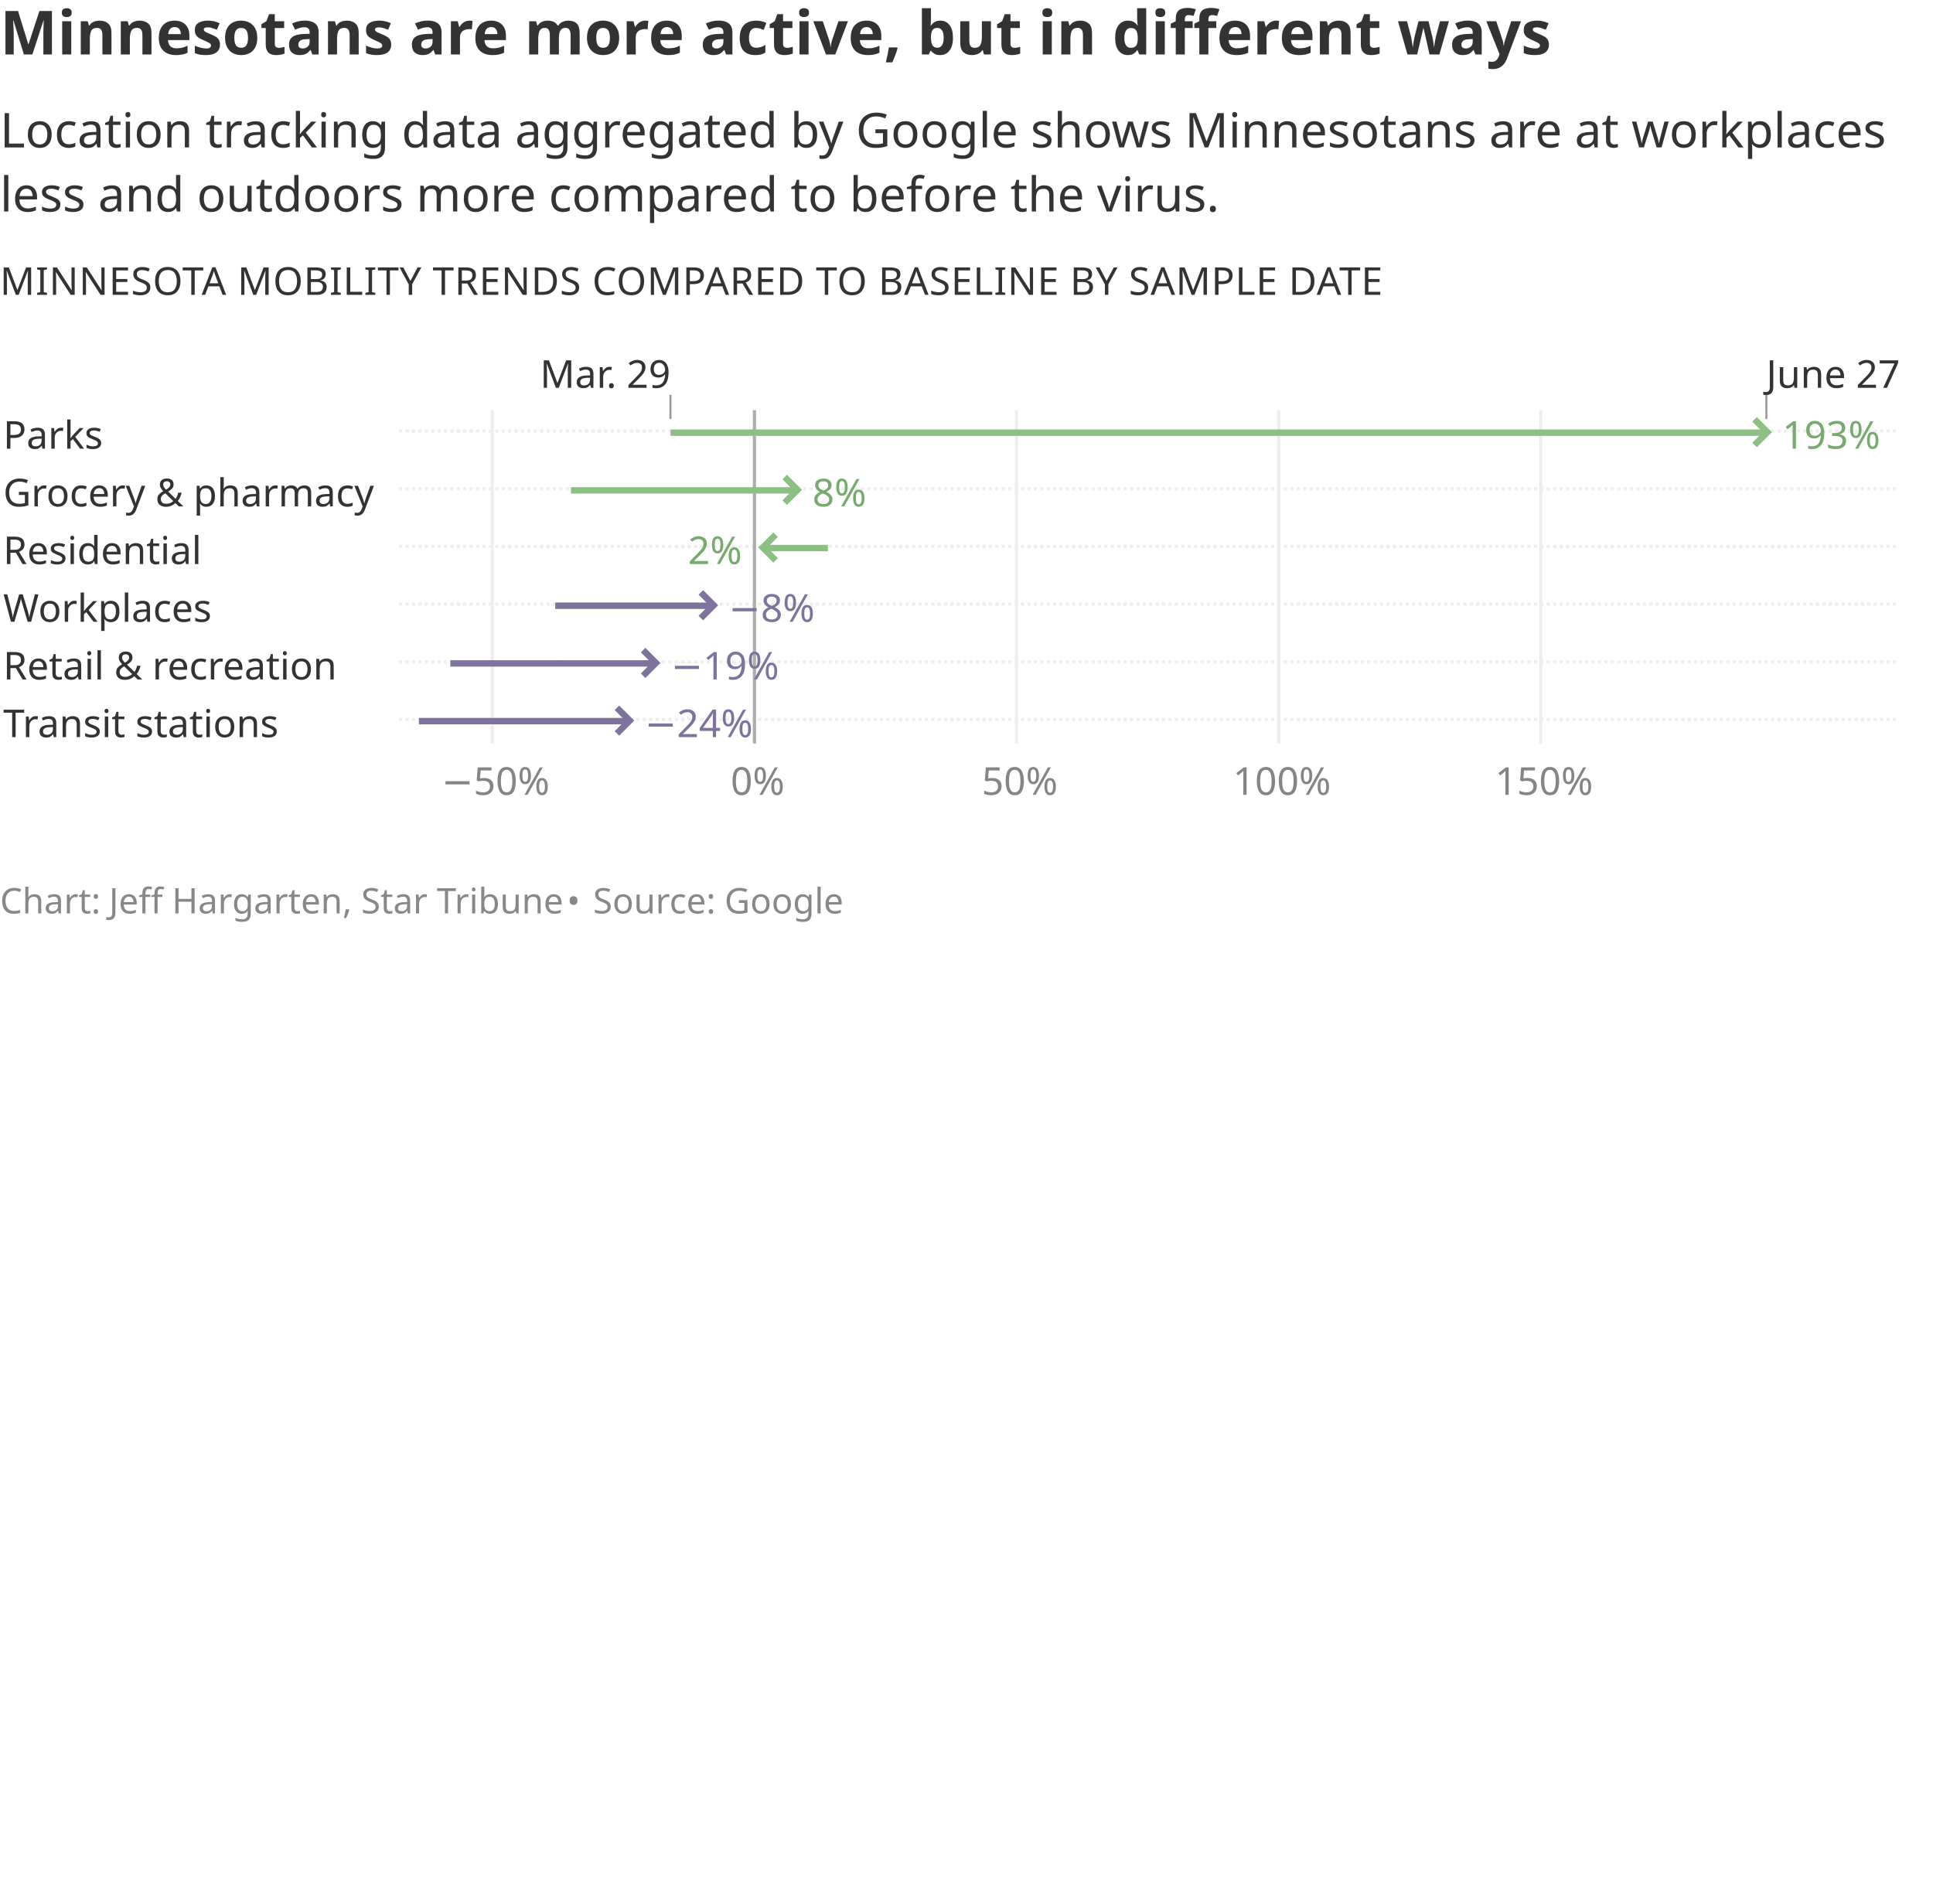
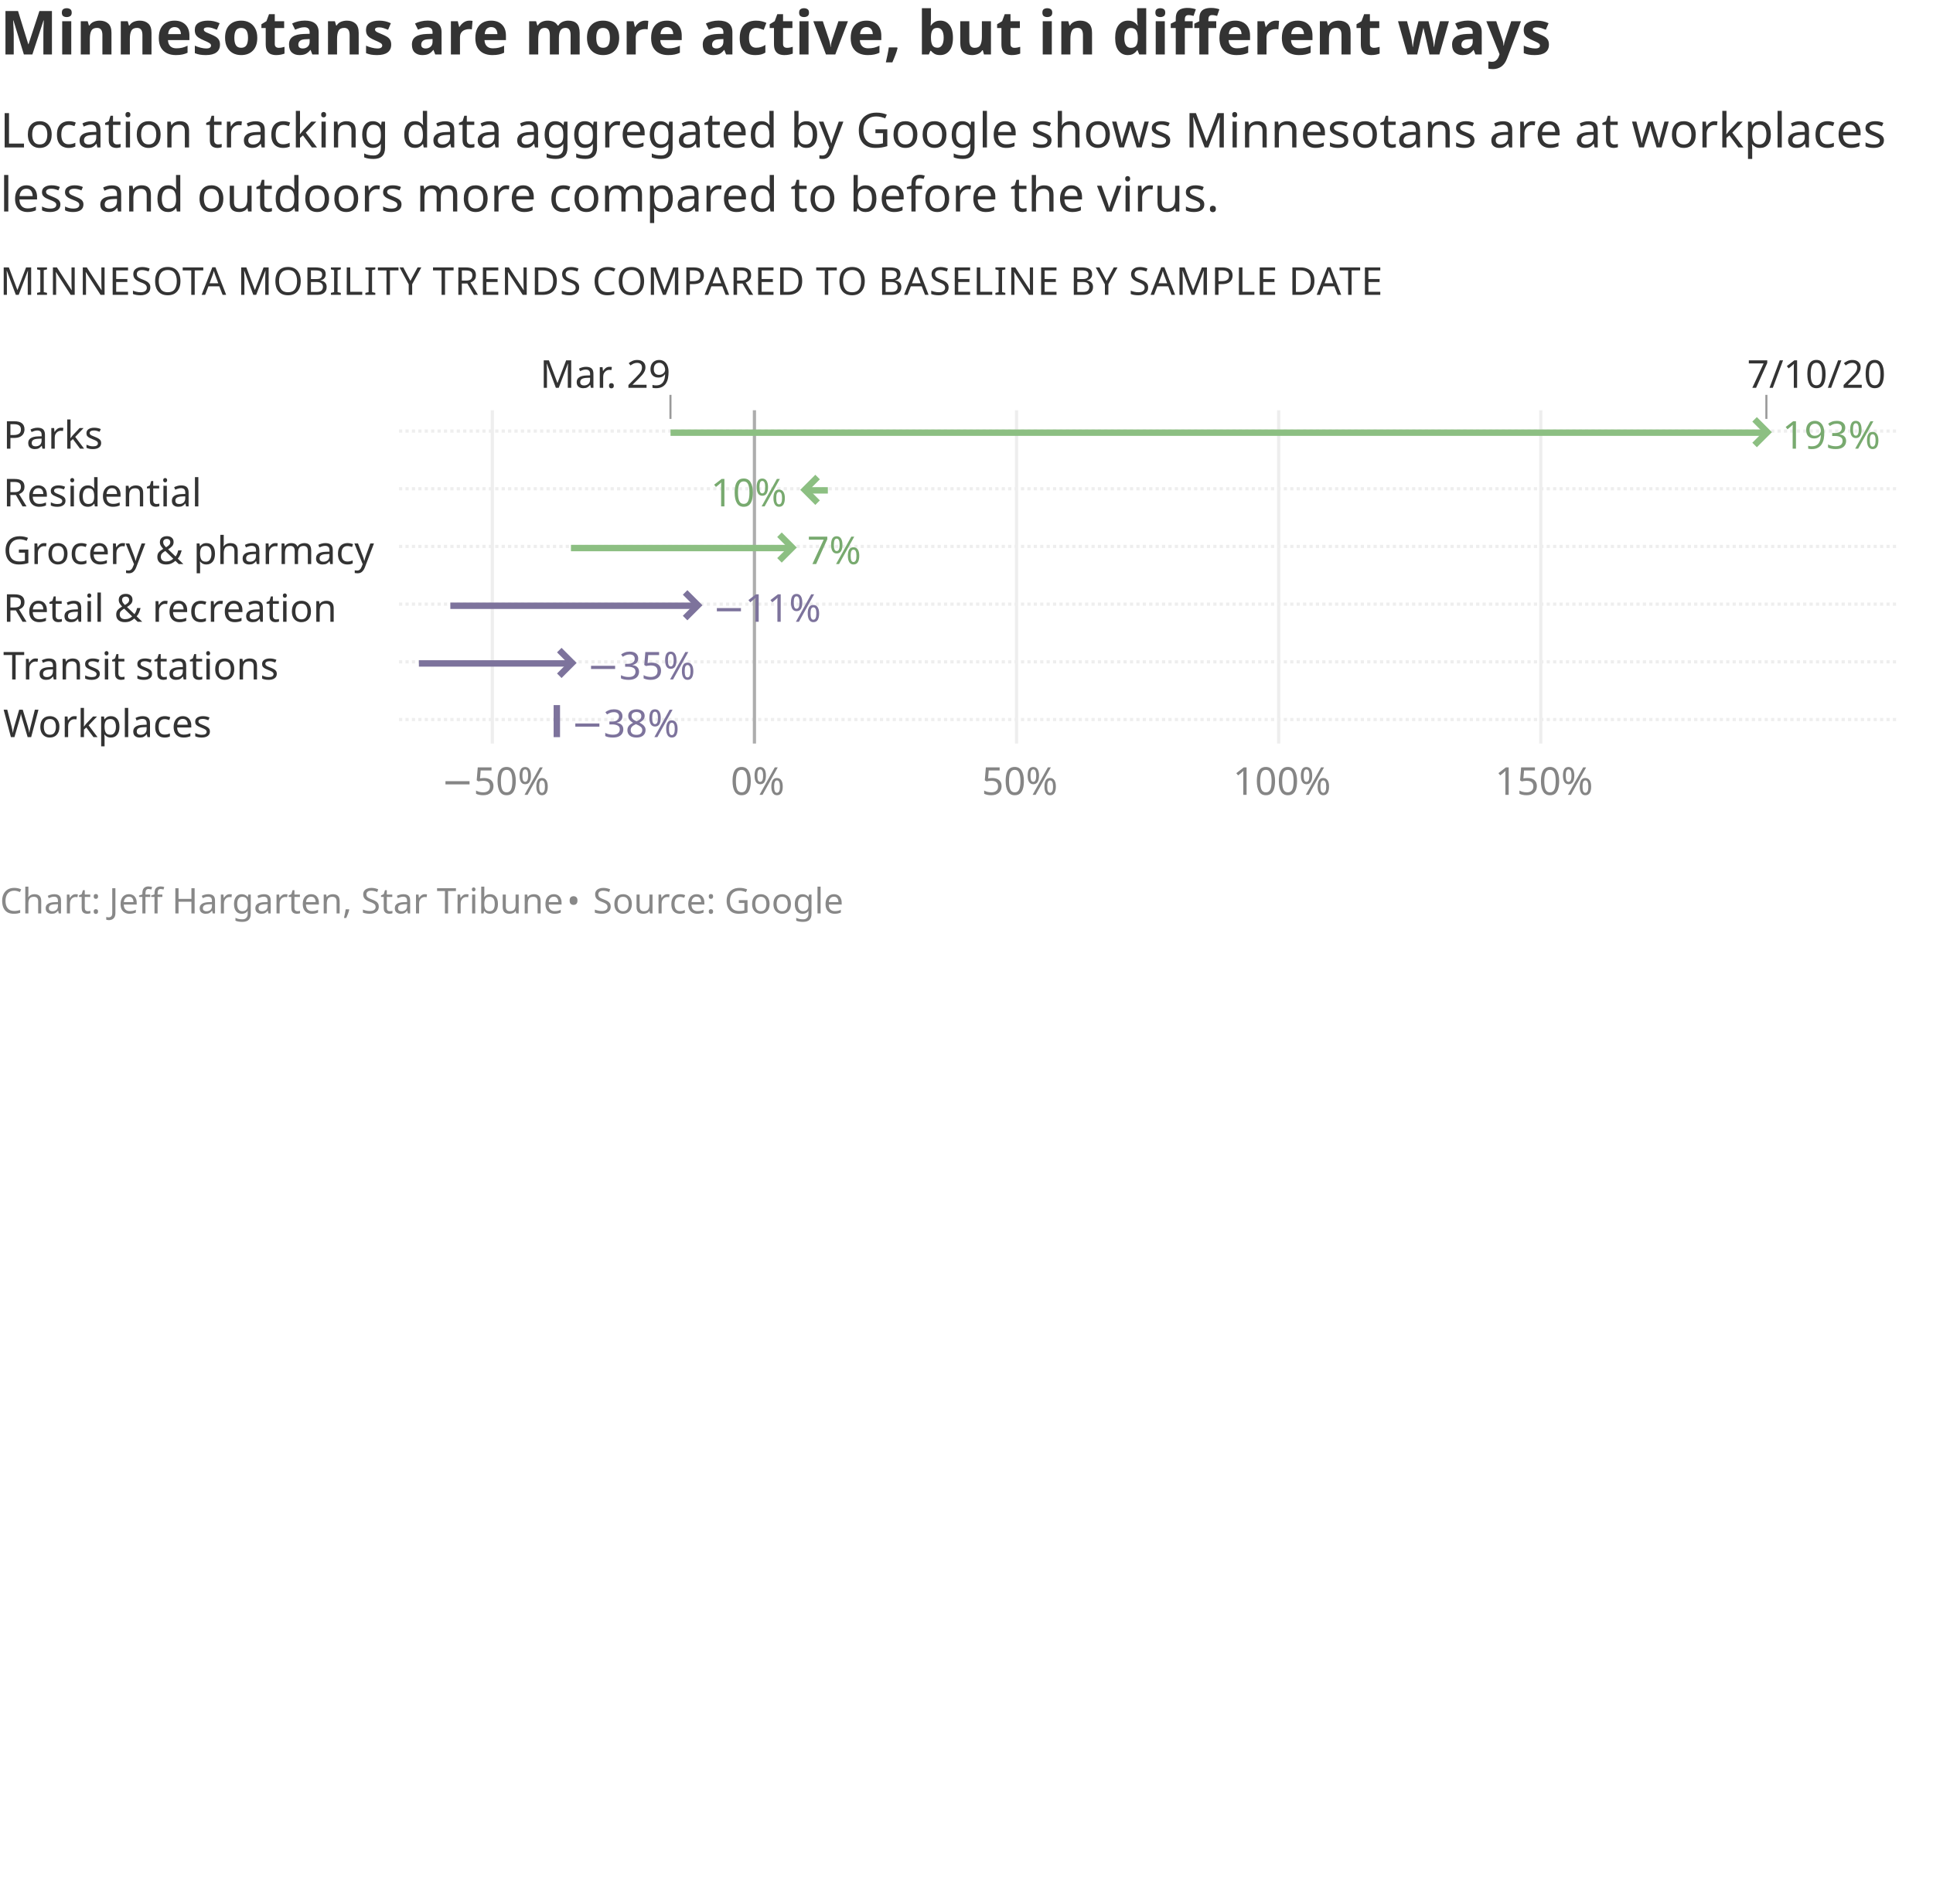
<svg xmlns="http://www.w3.org/2000/svg" id="exportSvg" width="603" height="594">
  <defs />
  <g>
    <g id="header-svg">
      <g id="text-svg">
        <text transform="translate(0, -2)" fill="rgb(51,51,51)" style="font-family: BentonSans; font-weight: 700; font-size: 19px;">
          <tspan x="0" dy="19">Minnesotans are more active, but in different ways</tspan>
        </text>
      </g>
      <g id="text-svg">
        <text transform="translate(0, 31)" fill="rgb(51,51,51)" style="font-family: BentonSans; font-weight: 400; font-size: 15px;">
          <tspan x="0" dy="15">Location tracking data aggregated by Google shows Minnesotans are at workplaces </tspan>
        </text>
        <text transform="translate(0, 51)" fill="rgb(51,51,51)" style="font-family: BentonSans; font-weight: 400; font-size: 15px;">
          <tspan x="0" dy="15">less and outdoors more compared to before the virus.</tspan>
        </text>
      </g>
      <g id="text-svg">
        <text transform="translate(0, 80)" fill="rgb(51,51,51)" style="font-family: BentonSans; font-weight: 400; font-size: 12px; letter-spacing: 0.2px;">
          <tspan x="0" dy="12">MINNESOTA MOBILITY TRENDS COMPARED TO BASELINE BY SAMPLE DATE</tspan>
        </text>
      </g>
    </g>
    <g id="chart-svg">
      <line x1="124.484" x2="592.484" y1="134.5" y2="134.5" style="stroke: rgb(238, 238, 238); stroke-width: 1; stroke-dasharray: 1, 1;" />
      <line x1="124.484" x2="592.484" y1="152.5" y2="152.5" style="stroke: rgb(238, 238, 238); stroke-width: 1; stroke-dasharray: 1, 1;" />
      <line x1="124.484" x2="592.484" y1="170.5" y2="170.5" style="stroke: rgb(238, 238, 238); stroke-width: 1; stroke-dasharray: 1, 1;" />
      <line x1="124.484" x2="592.484" y1="188.5" y2="188.5" style="stroke: rgb(238, 238, 238); stroke-width: 1; stroke-dasharray: 1, 1;" />
      <line x1="124.484" x2="592.484" y1="206.5" y2="206.5" style="stroke: rgb(238, 238, 238); stroke-width: 1; stroke-dasharray: 1, 1;" />
      <line x1="124.484" x2="592.484" y1="224.5" y2="224.5" style="stroke: rgb(238, 238, 238); stroke-width: 1; stroke-dasharray: 1, 1;" />
      <rect width="1" height="104" transform="translate(153.5781, 128)" fill="none" />
      <line x1="153.578" x2="153.578" y1="128" y2="232" style="stroke-width: 1; stroke: rgb(238, 238, 238); fill: none;" />
      <g>
        <text transform="translate(154.5781, 236)" fill="rgb(133,133,133)" style="text-anchor: middle; font-family: BentonSans; font-weight: 400; font-size: 12px;">
          <tspan x="0" dy="12">−50%</tspan>
        </text>
      </g>
      <rect width="1" height="104" transform="translate(235.3438, 128)" fill="none" />
      <line x1="235.344" x2="235.344" y1="128" y2="232" style="stroke-width: 1; stroke: rgb(173, 173, 173); fill: none;" />
      <g id="text-svg">
        <text transform="translate(236.3438, 236)" fill="rgb(133,133,133)" style="text-anchor: middle; font-family: BentonSans; font-weight: 400; font-size: 12px;">
          <tspan x="0" dy="12">0%</tspan>
        </text>
      </g>
      <rect width="1" height="104" transform="translate(317.1094, 128)" fill="none" />
      <line x1="317.109" x2="317.109" y1="128" y2="232" style="stroke-width: 1; stroke: rgb(238, 238, 238); fill: none;" />
      <g>
        <text transform="translate(318.1094, 236)" fill="rgb(133,133,133)" style="text-anchor: middle; font-family: BentonSans; font-weight: 400; font-size: 12px;">
          <tspan x="0" dy="12">50%</tspan>
        </text>
      </g>
      <rect width="1" height="104" transform="translate(398.8906, 128)" fill="none" />
      <line x1="398.891" x2="398.891" y1="128" y2="232" style="stroke-width: 1; stroke: rgb(238, 238, 238); fill: none;" />
      <g>
        <text transform="translate(399.8906, 236)" fill="rgb(133,133,133)" style="text-anchor: middle; font-family: BentonSans; font-weight: 400; font-size: 12px;">
          <tspan x="0" dy="12">100%</tspan>
        </text>
      </g>
      <rect width="1" height="104" transform="translate(480.6562, 128)" fill="none" />
      <line x1="480.656" x2="480.656" y1="128" y2="232" style="stroke-width: 1; stroke: rgb(238, 238, 238); fill: none;" />
      <g>
        <text transform="translate(481.6562, 236)" fill="rgb(133,133,133)" style="text-anchor: middle; font-family: BentonSans; font-weight: 400; font-size: 12px;">
          <tspan x="0" dy="12">150%</tspan>
        </text>
      </g>
      <g>
        <text transform="translate(1, 128)" fill="rgb(51,51,51)" style="font-family: BentonSans; font-weight: 400; font-size: 12px;">
          <tspan x="0" dy="12">Parks</tspan>
        </text>
      </g>
      <rect width="341.828" height="2" transform="translate(209.1719, 134)" fill="rgb(140,191,130)" style="fill: rgb(140, 191, 130);" />
      <path d="M547.343 130.843 L 551.343 134.843 L 547.343 138.843" stroke="rgb(140,191,130)" style="stroke-width: 2; fill: none;" />
      <g>
        <text transform="translate(555.9844, 128)" fill="rgb(120,170,111)" style="font-family: BentonSans; font-weight: 400; font-size: 12px;">
          <tspan x="0" dy="12">193%</tspan>
        </text>
      </g>
      <g>
        <text transform="translate(1, 146)" fill="rgb(51,51,51)" style="font-family: BentonSans; font-weight: 400; font-size: 12px;">
-           <tspan x="0" dy="12">Grocery &amp; pharmacy</tspan>
+           <tspan x="0" dy="12">Residential</tspan>
        </text>
      </g>
-       <rect width="70.328" height="2" transform="translate(178.1094, 152)" fill="rgb(140,191,130)" style="fill: rgb(140, 191, 130);" />
-       <path d="M244.781 148.843 L 248.781 152.843 L 244.781 156.843" stroke="rgb(140,191,130)" style="stroke-width: 2; fill: none;" />
+       <rect width="6.547" height="2" transform="translate(251.7031, 152)" fill="rgb(140,191,130)" style="fill: rgb(140, 191, 130);" />
+       <path d="M255.046 148.843 L 251.046 152.843 L 255.046 156.843" stroke="rgb(140,191,130)" style="stroke-width: 2; fill: none;" />
      <g>
-         <text transform="translate(253.4219, 146)" fill="rgb(120,170,111)" style="font-family: BentonSans; font-weight: 400; font-size: 12px;">
-           <tspan x="0" dy="12">8%</tspan>
+         <text transform="translate(221.7188, 146)" fill="rgb(120,170,111)" style="font-family: BentonSans; font-weight: 400; font-size: 12px;">
+           <tspan x="0" dy="12">10%</tspan>
        </text>
      </g>
      <g>
        <text transform="translate(1, 164)" fill="rgb(51,51,51)" style="font-family: BentonSans; font-weight: 400; font-size: 12px;">
-           <tspan x="0" dy="12">Residential</tspan>
+           <tspan x="0" dy="12">Grocery &amp; pharmacy</tspan>
        </text>
      </g>
-       <rect width="19.641" height="2" transform="translate(238.6094, 170)" fill="rgb(140,191,130)" style="fill: rgb(140, 191, 130);" />
-       <path d="M241.953 166.843 L 237.953 170.843 L 241.953 174.843" stroke="rgb(140,191,130)" style="stroke-width: 2; fill: none;" />
+       <rect width="68.703" height="2" transform="translate(178.1094, 170)" fill="rgb(140,191,130)" style="fill: rgb(140, 191, 130);" />
+       <path d="M243.156 166.843 L 247.156 170.843 L 243.156 174.843" stroke="rgb(140,191,130)" style="stroke-width: 2; fill: none;" />
      <g>
-         <text transform="translate(214.625, 164)" fill="rgb(120,170,111)" style="font-family: BentonSans; font-weight: 400; font-size: 12px;">
-           <tspan x="0" dy="12">2%</tspan>
+         <text transform="translate(251.7969, 164)" fill="rgb(120,170,111)" style="font-family: BentonSans; font-weight: 400; font-size: 12px;">
+           <tspan x="0" dy="12">7%</tspan>
        </text>
      </g>
      <g>
        <text transform="translate(1, 182)" fill="rgb(51,51,51)" style="font-family: BentonSans; font-weight: 400; font-size: 12px;">
-           <tspan x="0" dy="12">Workplaces</tspan>
+           <tspan x="0" dy="12">Retail &amp; recreation</tspan>
        </text>
      </g>
-       <rect width="49.078" height="2" transform="translate(173.2031, 188)" fill="rgb(125,115,156)" style="fill: rgb(125, 115, 156);" />
-       <path d="M218.624 184.843 L 222.624 188.843 L 218.624 192.843" stroke="rgb(125,115,156)" style="stroke-width: 2; fill: none;" />
+       <rect width="76.891" height="2" transform="translate(140.4844, 188)" fill="rgb(125,115,156)" style="fill: rgb(125, 115, 156);" />
+       <path d="M213.718 184.843 L 217.718 188.843 L 213.718 192.843" stroke="rgb(125,115,156)" style="stroke-width: 2; fill: none;" />
      <g>
-         <text transform="translate(227.2656, 182)" fill="rgb(125,115,156)" style="font-family: BentonSans; font-weight: 400; font-size: 12px;">
-           <tspan x="0" dy="12">−8%</tspan>
+         <text transform="translate(222.3594, 182)" fill="rgb(125,115,156)" style="font-family: BentonSans; font-weight: 400; font-size: 12px;">
+           <tspan x="0" dy="12">−11%</tspan>
        </text>
      </g>
      <g>
        <text transform="translate(1, 200)" fill="rgb(51,51,51)" style="font-family: BentonSans; font-weight: 400; font-size: 12px;">
-           <tspan x="0" dy="12">Retail &amp; recreation</tspan>
+           <tspan x="0" dy="12">Transit stations</tspan>
        </text>
      </g>
-       <rect width="63.797" height="2" transform="translate(140.4844, 206)" fill="rgb(125,115,156)" style="fill: rgb(125, 115, 156);" />
-       <path d="M200.624 202.843 L 204.624 206.843 L 200.624 210.843" stroke="rgb(125,115,156)" style="stroke-width: 2; fill: none;" />
+       <rect width="47.453" height="2" transform="translate(130.6719, 206)" fill="rgb(125,115,156)" style="fill: rgb(125, 115, 156);" />
+       <path d="M174.468 202.843 L 178.468 206.843 L 174.468 210.843" stroke="rgb(125,115,156)" style="stroke-width: 2; fill: none;" />
      <g>
-         <text transform="translate(209.2656, 200)" fill="rgb(125,115,156)" style="font-family: BentonSans; font-weight: 400; font-size: 12px;">
-           <tspan x="0" dy="12">−19%</tspan>
+         <text transform="translate(183.1094, 200)" fill="rgb(125,115,156)" style="font-family: BentonSans; font-weight: 400; font-size: 12px;">
+           <tspan x="0" dy="12">−35%</tspan>
        </text>
      </g>
      <g>
        <text transform="translate(1, 218)" fill="rgb(51,51,51)" style="font-family: BentonSans; font-weight: 400; font-size: 12px;">
-           <tspan x="0" dy="12">Transit stations</tspan>
+           <tspan x="0" dy="12">Workplaces</tspan>
        </text>
      </g>
-       <rect width="65.438" height="2" transform="translate(130.6719, 224)" fill="rgb(125,115,156)" style="fill: rgb(125, 115, 156);" />
-       <path d="M192.453 220.843 L 196.453 224.843 L 192.453 228.843" stroke="rgb(125,115,156)" style="stroke-width: 2; fill: none;" />
+       <path d="M173.703 220 L 173.703 230" stroke="rgb(125,115,156)" style="stroke-width: 2; fill: none;" />
      <g>
-         <text transform="translate(201.0938, 218)" fill="rgb(125,115,156)" style="font-family: BentonSans; font-weight: 400; font-size: 12px;">
-           <tspan x="0" dy="12">−24%</tspan>
+         <text transform="translate(178.2031, 218)" fill="rgb(125,115,156)" style="font-family: BentonSans; font-weight: 400; font-size: 12px;">
+           <tspan x="0" dy="12">−38%</tspan>
        </text>
      </g>
      <g>
        <text transform="translate(209.1875, 109)" fill="rgb(51,51,51)" style="text-anchor: end; font-family: BentonSans; font-weight: 400; font-size: 12px;">
          <tspan x="0" dy="12">Mar. 29</tspan>
        </text>
      </g>
      <g>
        <text transform="translate(210.1875, 121)" fill="rgb(153,153,153)" style="text-anchor: end; font-family: Arial; font-weight: 400; font-size: 8px;">
          <tspan x="0" dy="8">|</tspan>
        </text>
      </g>
      <g>
-         <text transform="translate(550.9844, 109)" fill="rgb(51,51,51)" style="font-family: BentonSans; font-weight: 400; font-size: 12px;">
-           <tspan x="0" dy="12">June 27</tspan>
+         <text transform="translate(545.0156, 109)" fill="rgb(51,51,51)" style="font-family: BentonSans; font-weight: 400; font-size: 12px;">
+           <tspan x="0" dy="12">7/10/20</tspan>
        </text>
      </g>
      <g>
        <text transform="translate(549.9844, 121)" fill="rgb(153,153,153)" style="font-family: Arial; font-weight: 400; font-size: 8px;">
          <tspan x="0" dy="8">|</tspan>
        </text>
      </g>
    </g>
    <g id="after-body-svg" />
    <g id="above-footer-svg" />
    <g id="footer-svg">
      <g id="footer-inner-svg">
        <g id="footer-main-svg">
          <g id="text-svg">
            <text transform="translate(0, 274)" fill="rgb(136,136,136)" style="font-family: BentonSans; font-weight: 400; font-size: 11px;">
              <tspan x="0" dy="11">Chart:</tspan>
            </text>
            <text transform="translate(34, 274)" fill="rgb(136,136,136)" style="font-family: BentonSans; font-weight: 400; font-size: 11px;">
              <tspan x="0" dy="11">Jeff Hargarten, Star Tribune</tspan>
            </text>
          </g>
          <g id="text-svg">
            <text transform="translate(174, 274)" fill="rgb(136,136,136)" style="font-family: BentonSans; font-weight: 400; font-size: 11px;">
              <tspan x="0" dy="11">​ •</tspan>
            </text>
          </g>
          <g id="text-svg">
            <text transform="translate(185, 274)" fill="rgb(136,136,136)" style="font-family: BentonSans; font-weight: 400; font-size: 11px;">
              <tspan x="0" dy="11">Source:</tspan>
            </text>
            <text transform="translate(226, 274)" fill="rgb(136,136,136)" style="font-family: BentonSans; font-weight: 400; font-size: 11px;">
              <tspan x="0" dy="11">Google</tspan>
            </text>
          </g>
        </g>
      </g>
    </g>
    <g id="below-footer-svg" />
  </g>
</svg>
